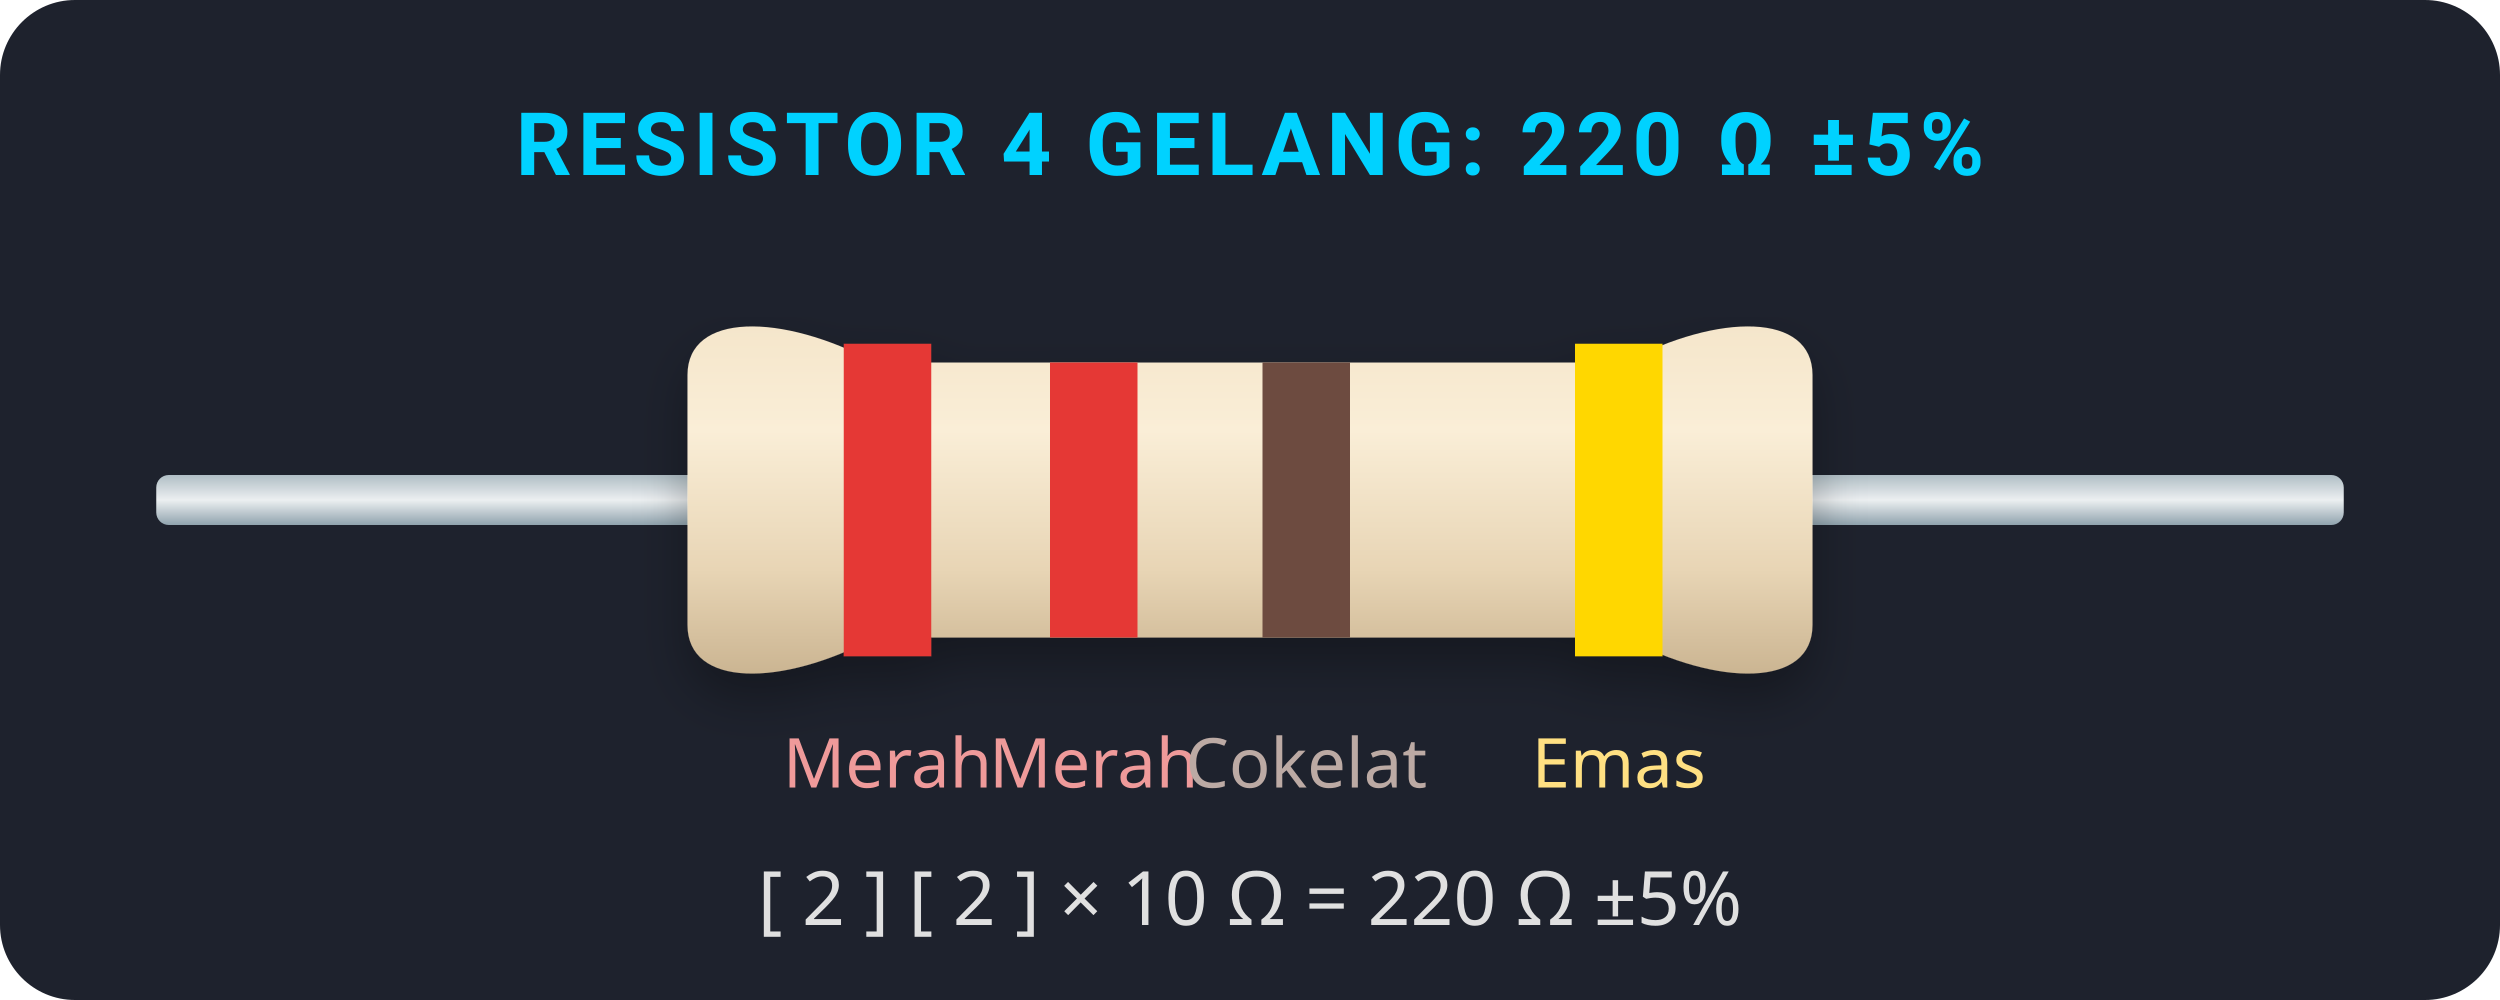
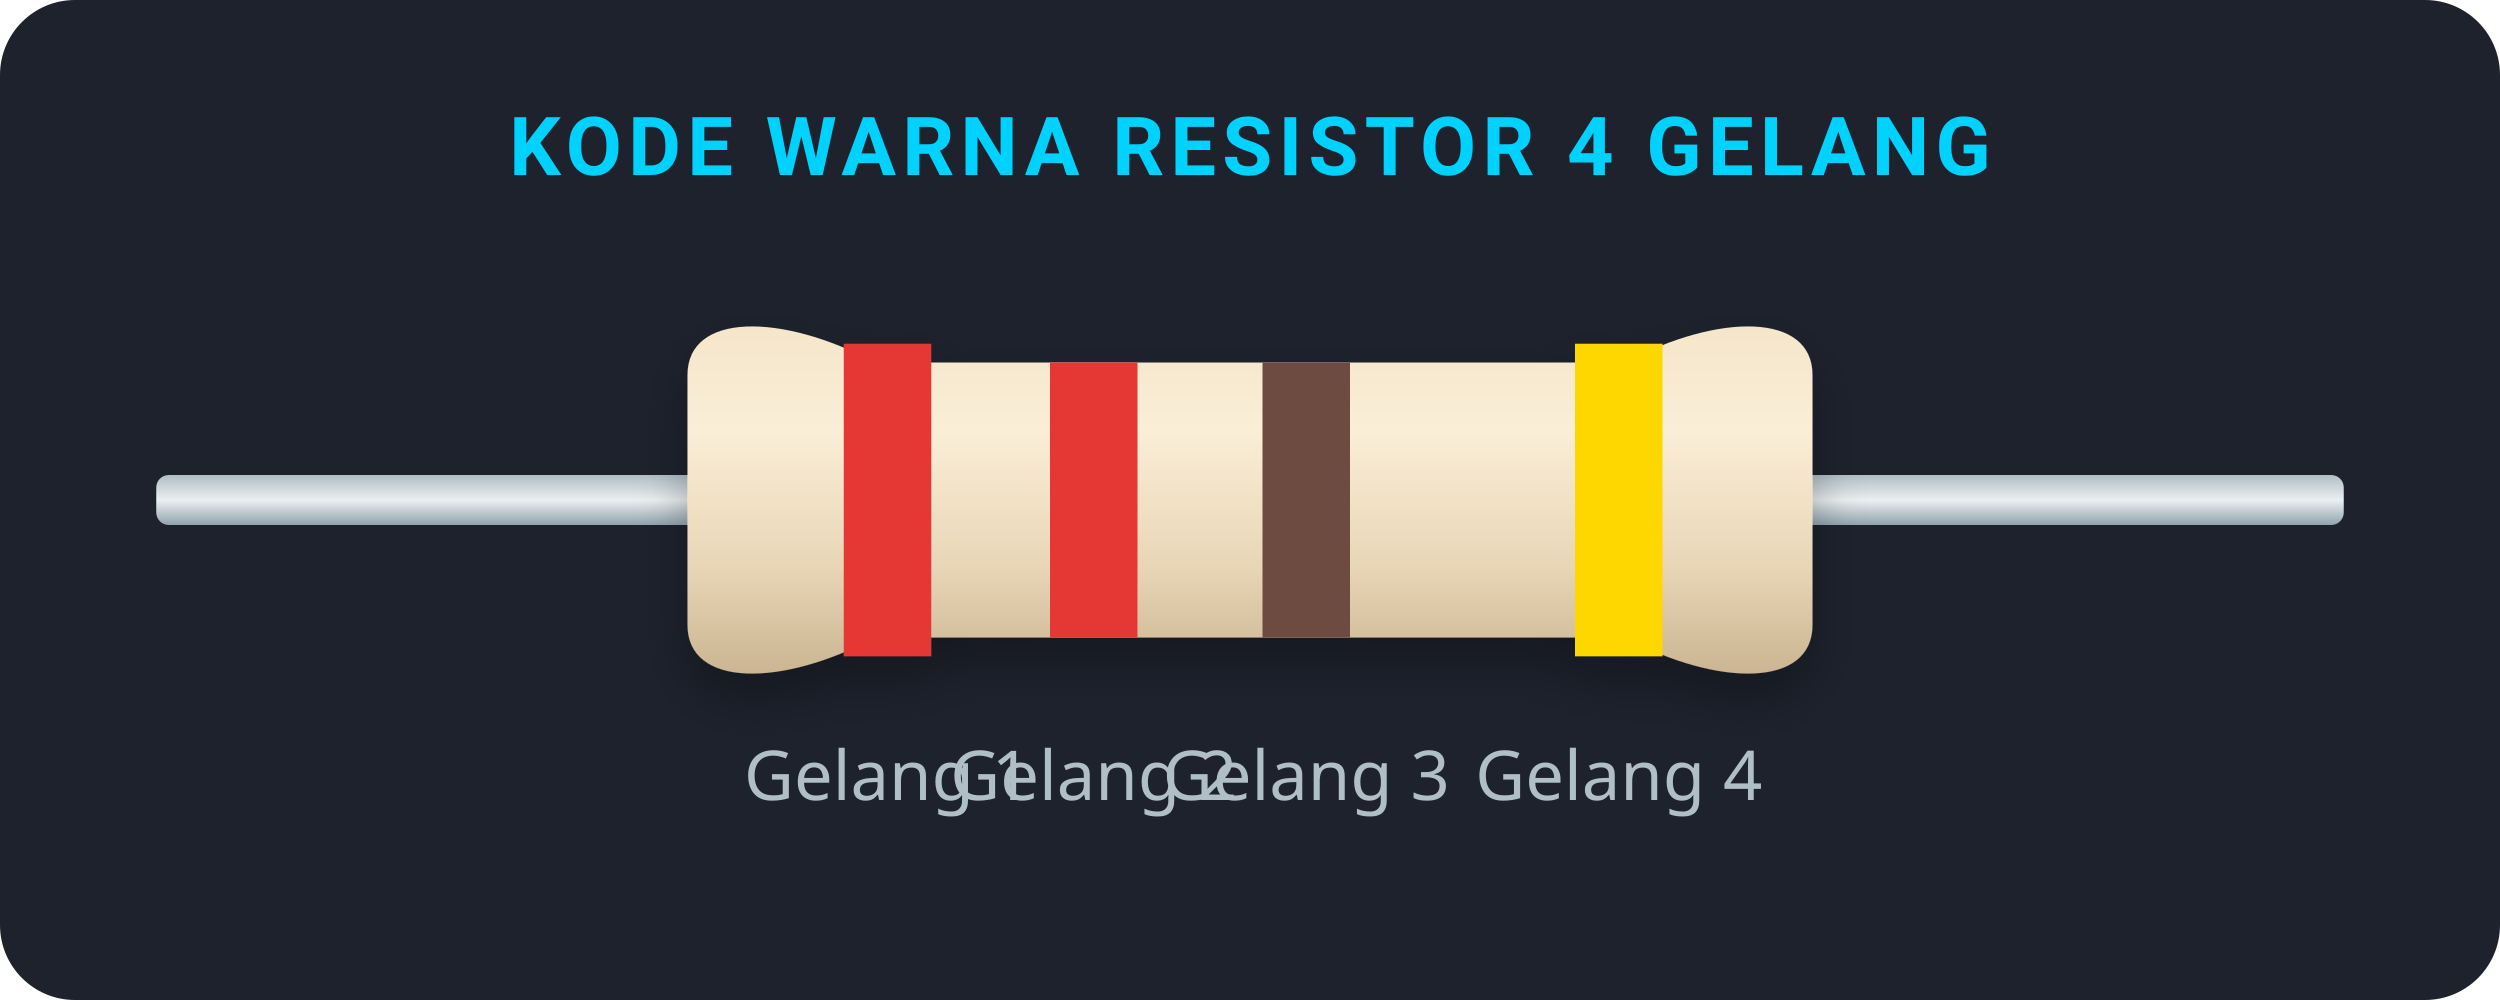
<svg xmlns="http://www.w3.org/2000/svg" viewBox="0 0 400 160" width="100%" height="100%">
  <defs>
    <linearGradient id="leadGrad" x1="0%" y1="0%" x2="0%" y2="100%">
      <stop offset="0%" stop-color="#b0bec5" />
      <stop offset="50%" stop-color="#eceff1" />
      <stop offset="100%" stop-color="#90a4ae" />
    </linearGradient>
    <linearGradient id="bodyGrad" x1="0%" y1="0%" x2="0%" y2="100%">
      <stop offset="0%" stop-color="#f5e6cb" />
      <stop offset="30%" stop-color="#faeed7" />
      <stop offset="70%" stop-color="#e8d5b5" />
      <stop offset="100%" stop-color="#cbb592" />
    </linearGradient>
    <filter id="shadow" x="-5%" y="-10%" width="110%" height="130%">
      <feDropShadow dx="0" dy="4" stdDeviation="4" flood-opacity="0.3" />
    </filter>
  </defs>
  <rect width="400" height="160" fill="#1e222d" rx="12" />
-   <text x="200" y="28" fill="#00d2ff" font-family="'Segoe UI', Roboto, sans-serif" font-size="14" font-weight="bold" text-anchor="middle" letter-spacing="1">RESISTOR 4 GELANG: 220 Ω ±5%</text>
+   <text x="200" y="28" fill="#00d2ff" font-family="'Segoe UI', Roboto, sans-serif" font-size="13" font-weight="bold" text-anchor="middle" letter-spacing="1">KODE WARNA RESISTOR 4 GELANG</text>
  <rect x="25" y="76" width="90" height="8" fill="url(#leadGrad)" rx="2" />
  <rect x="285" y="76" width="90" height="8" fill="url(#leadGrad)" rx="2" />
  <g filter="url(#shadow)">
    <path d="M 110,60 C 110,50 125,50 140,58 L 260,58 C 275,50 290,50 290,60 L 290,100 C 290,110 275,110 260,102 L 140,102 C 125,110 110,110 110,100 Z" fill="url(#bodyGrad)" />
    <rect x="135" y="55" width="14" height="50" fill="#e53935" />
    <rect x="168" y="58" width="14" height="44" fill="#e53935" />
    <rect x="202" y="58" width="14" height="44" fill="#6d4c41" />
    <rect x="252" y="55" width="14" height="50" fill="#ffd700" />
  </g>
-   <text x="142" y="126" fill="#ef9a9a" font-family="sans-serif" font-size="11" text-anchor="middle">Merah</text>
-   <text x="175" y="126" fill="#ef9a9a" font-family="sans-serif" font-size="11" text-anchor="middle">Merah</text>
-   <text x="209" y="126" fill="#bcaaa4" font-family="sans-serif" font-size="11" text-anchor="middle">Cokelat</text>
-   <text x="259" y="126" fill="#ffe082" font-family="sans-serif" font-size="11" text-anchor="middle">Emas</text>
-   <text x="200" y="148" fill="#e0e0e0" font-family="sans-serif" font-size="12" text-anchor="middle">[ 2 ] [ 2 ] × 10 Ω = 220 Ω ±5%</text>
+   <text x="142" y="128" fill="#b0bec5" font-family="sans-serif" font-size="11" text-anchor="middle">Gelang 1</text>
+   <text x="175" y="128" fill="#b0bec5" font-family="sans-serif" font-size="11" text-anchor="middle">Gelang 2</text>
+   <text x="209" y="128" fill="#b0bec5" font-family="sans-serif" font-size="11" text-anchor="middle">Gelang 3</text>
+   <text x="259" y="128" fill="#b0bec5" font-family="sans-serif" font-size="11" text-anchor="middle">Gelang 4</text>
</svg>
